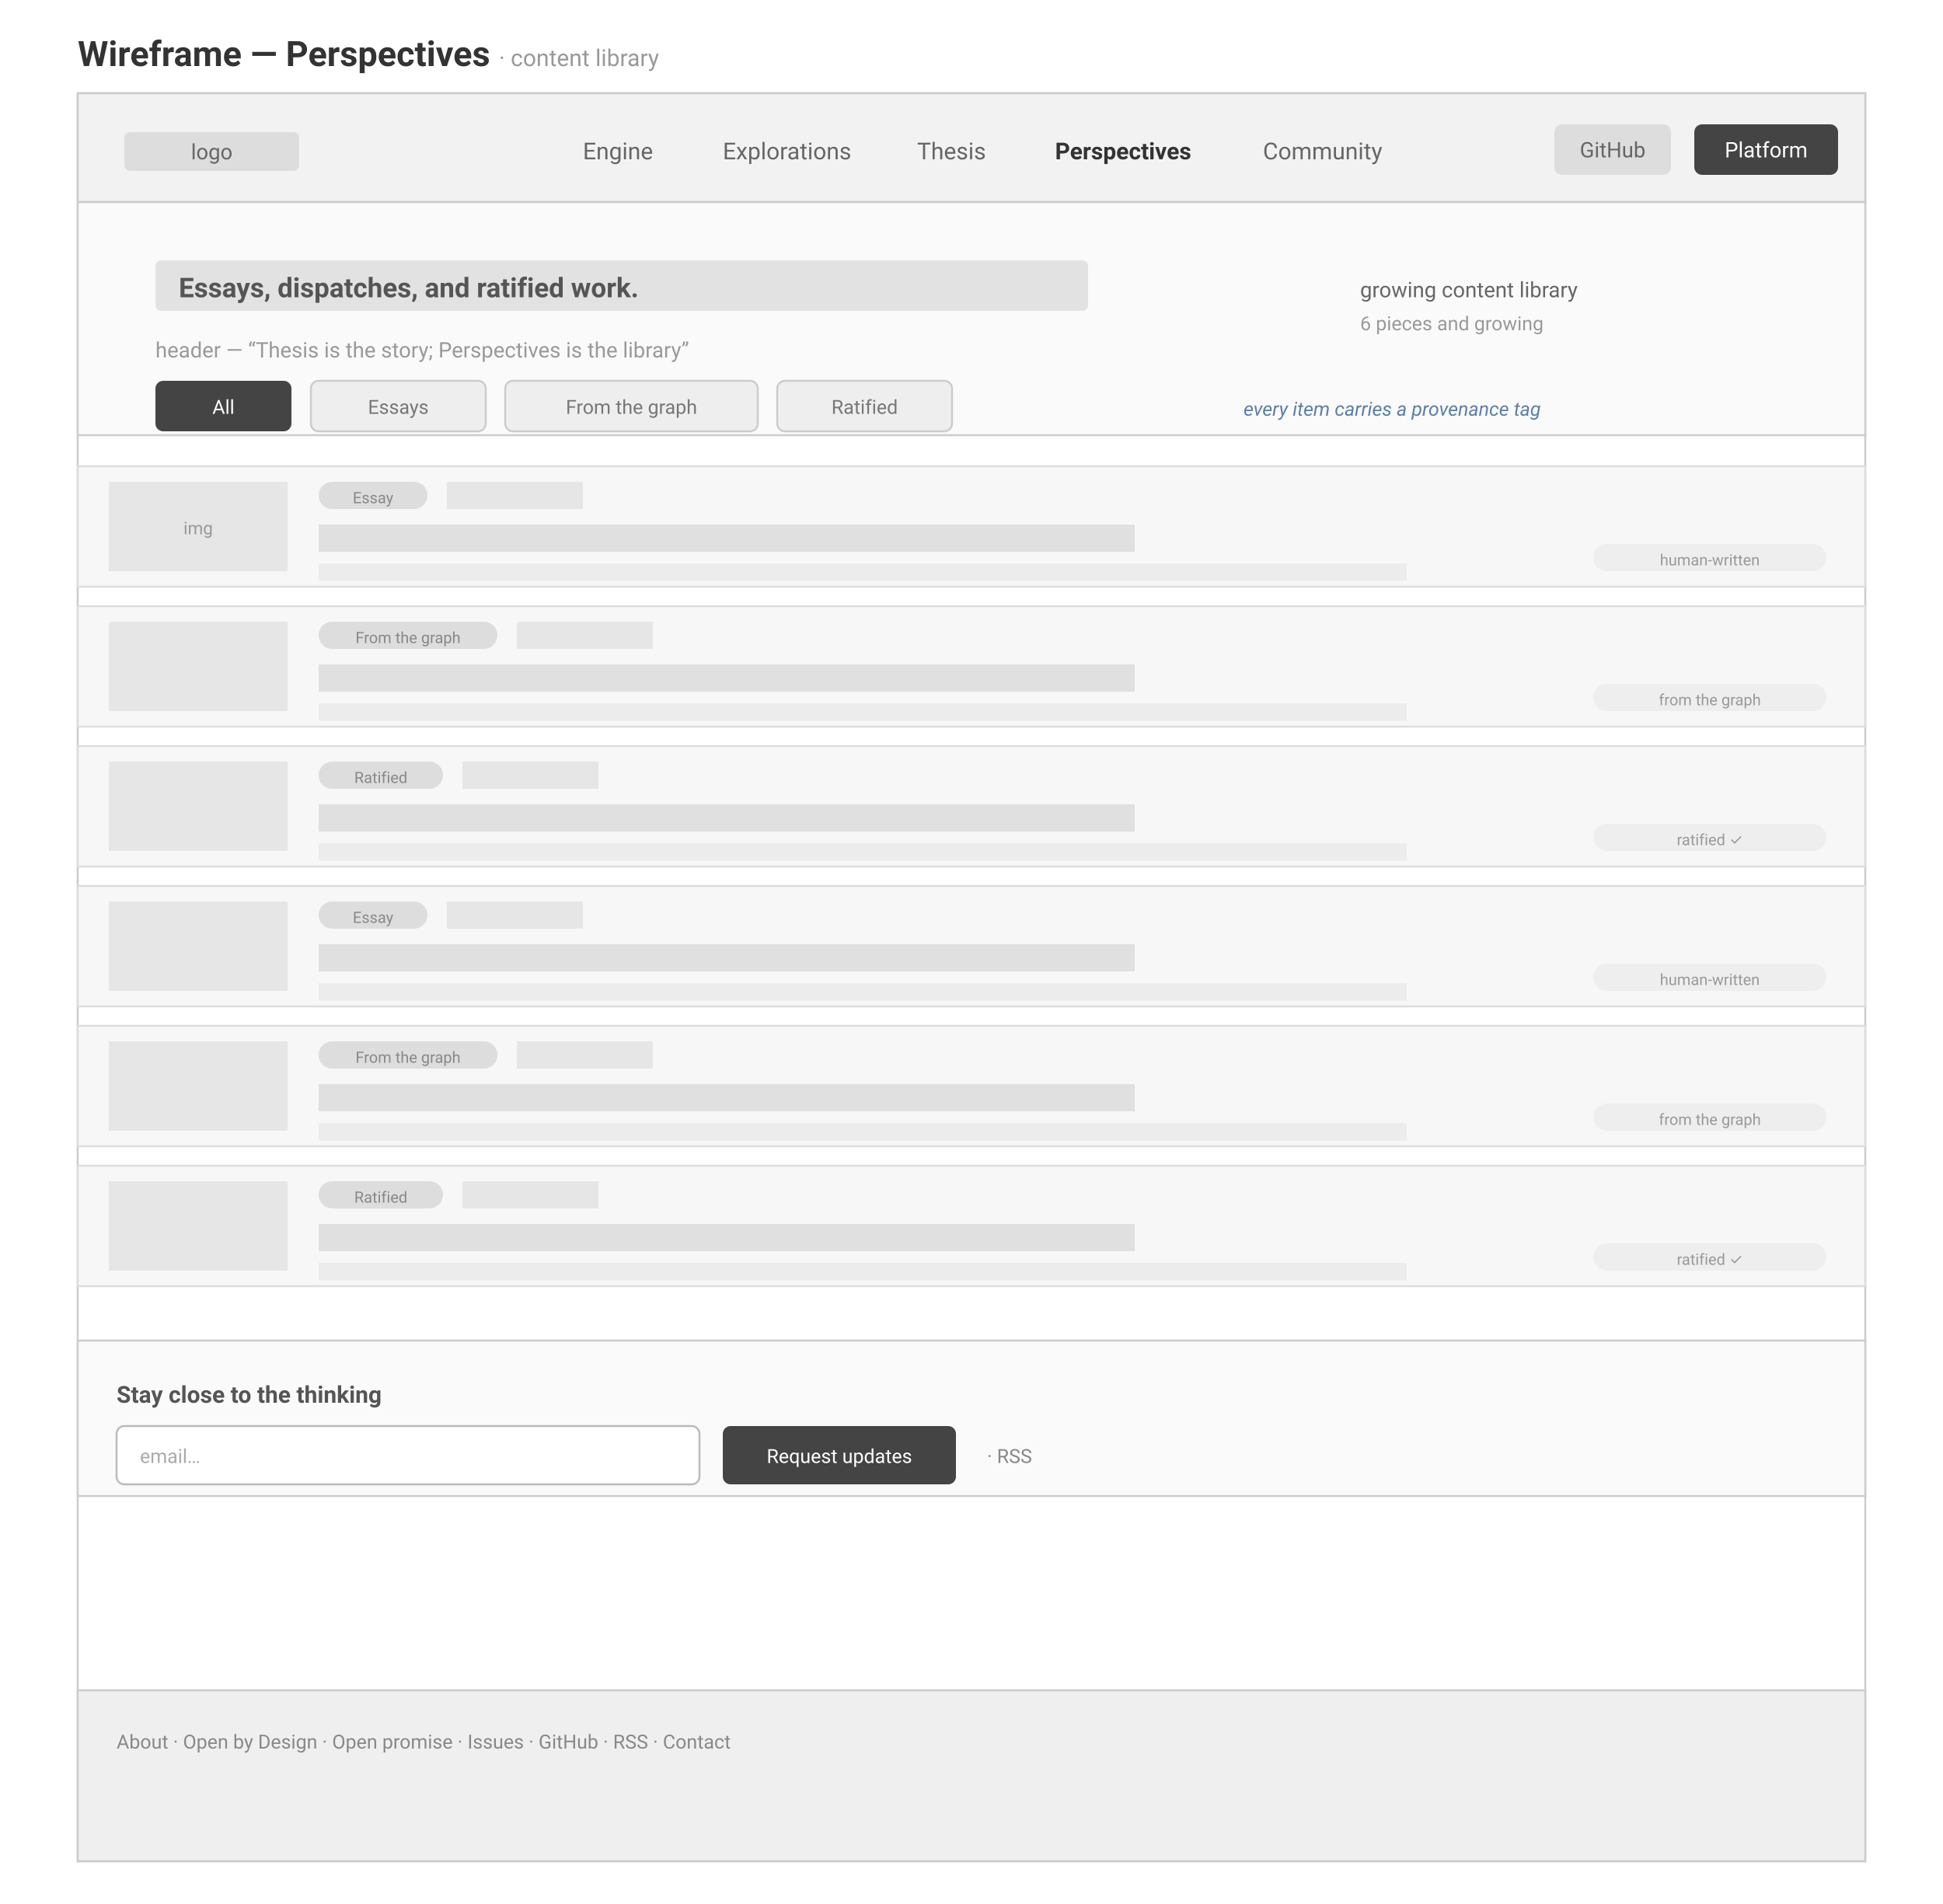
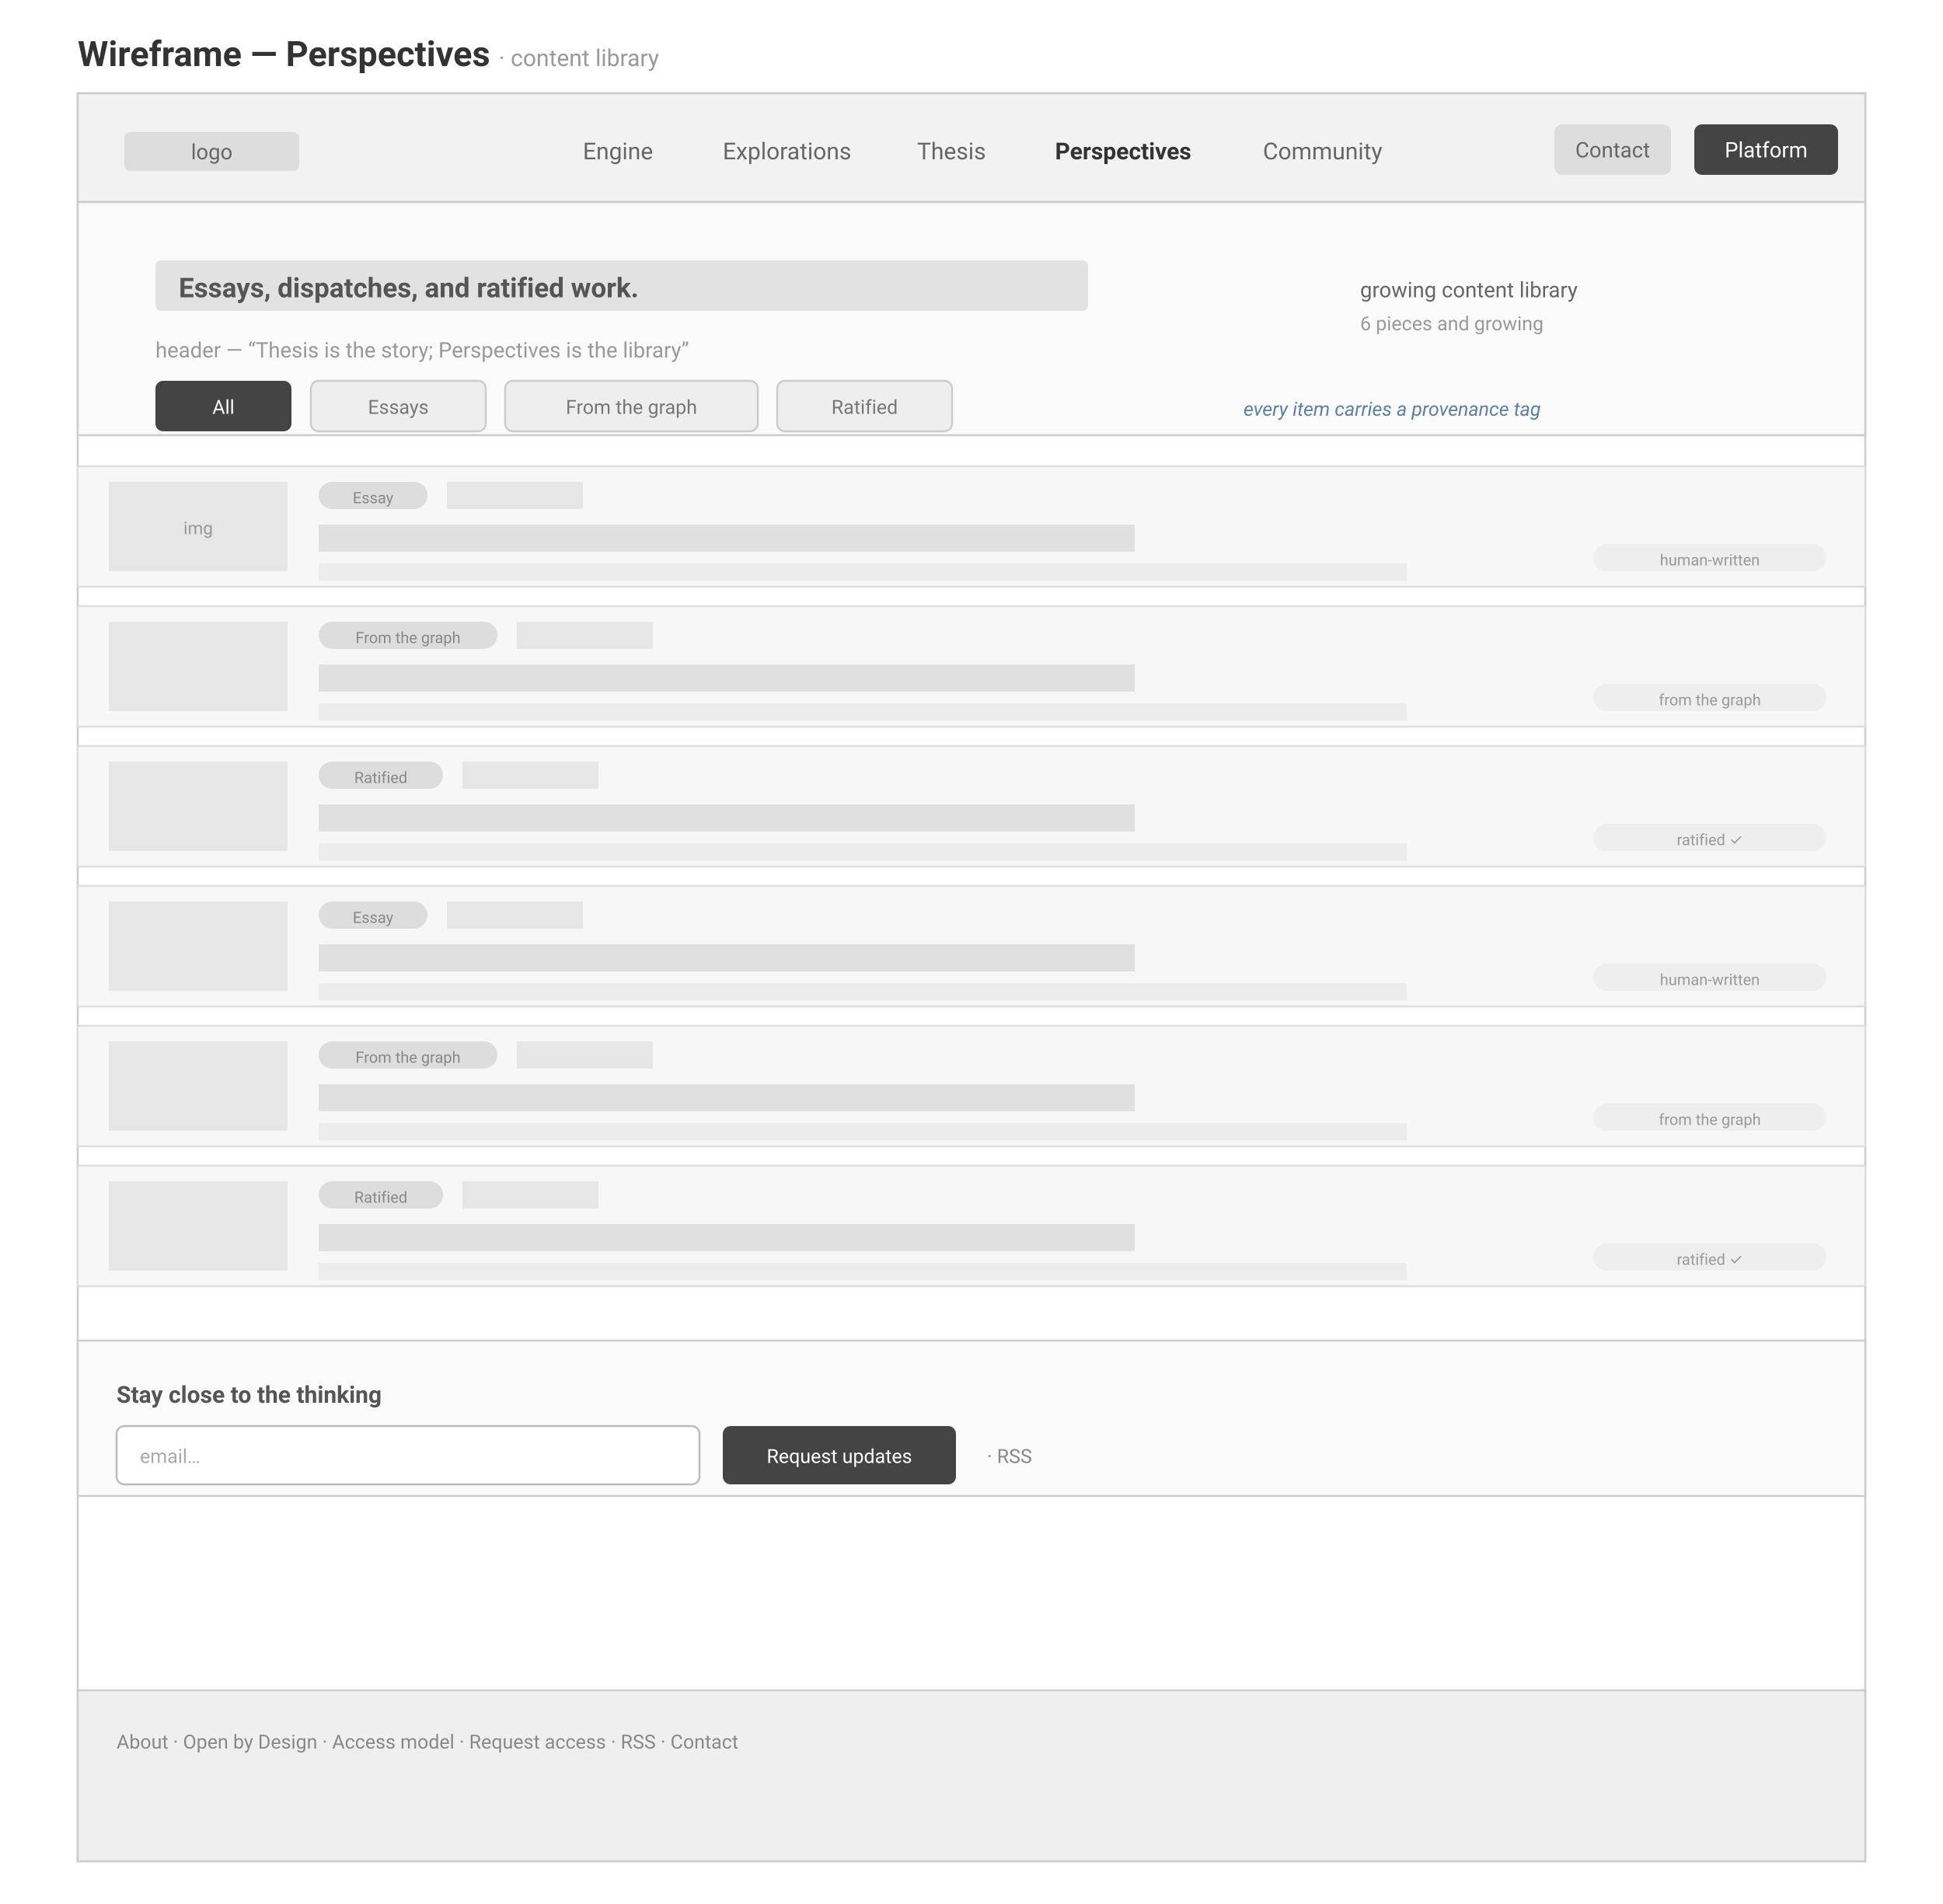
<svg xmlns="http://www.w3.org/2000/svg" viewBox="0 0 1000 980" font-family="-apple-system, BlinkMacSystemFont, 'Segoe UI', Roboto, Arial, sans-serif">
  <rect x="0" y="0" width="1000" height="980" fill="#ffffff" />
  <text x="40" y="34" font-size="18" font-weight="700" fill="#333">Wireframe — Perspectives  <tspan font-size="12" font-weight="400" fill="#999">· content library</tspan>
  </text>
  <rect x="40" y="48" width="920" height="910" fill="#ffffff" stroke="#cccccc" />
  <rect x="40" y="48" width="920" height="56" fill="#F2F2F2" stroke="#cccccc" />
  <rect x="64" y="68" width="90" height="20" rx="3" fill="#ddd" />
  <text x="109" y="82" font-size="11" text-anchor="middle" fill="#666">logo</text>
  <text x="300" y="82" font-size="12" fill="#666">Engine</text>
  <text x="372" y="82" font-size="12" fill="#666">Explorations</text>
  <text x="472" y="82" font-size="12" fill="#666">Thesis</text>
  <text x="543" y="82" font-size="12" font-weight="700" fill="#333">Perspectives</text>
  <text x="650" y="82" font-size="12" fill="#666">Community</text>
  <rect x="800" y="64" width="60" height="26" rx="4" fill="#ddd" />
-   <text x="830" y="81" font-size="11" text-anchor="middle" fill="#666">GitHub</text>
+   <text x="830" y="81" font-size="11" text-anchor="middle" fill="#666">Contact</text>
  <rect x="872" y="64" width="74" height="26" rx="4" fill="#444" />
  <text x="909" y="81" font-size="11" text-anchor="middle" fill="#fff">Platform</text>
  <rect x="40" y="104" width="920" height="120" fill="#FAFAFA" stroke="#cccccc" />
  <rect x="80" y="134" width="480" height="26" rx="3" fill="#e2e2e2" />
  <text x="92" y="153" font-size="14" font-weight="700" fill="#555">Essays, dispatches, and ratified work.</text>
  <text x="80" y="184" font-size="11" fill="#999">header — “Thesis is the story; Perspectives is the library”</text>
  <text x="700" y="153" font-size="11" fill="#666">growing content library</text>
  <text x="700" y="170" font-size="10" fill="#999">6 pieces and growing</text>
  <rect x="80" y="196" width="70" height="26" rx="4" fill="#444" />
  <text x="115" y="213" font-size="10" text-anchor="middle" fill="#fff">All</text>
  <rect x="160" y="196" width="90" height="26" rx="4" fill="#eee" stroke="#ccc" />
  <text x="205" y="213" font-size="10" text-anchor="middle" fill="#777">Essays</text>
  <rect x="260" y="196" width="130" height="26" rx="4" fill="#eee" stroke="#ccc" />
  <text x="325" y="213" font-size="10" text-anchor="middle" fill="#777">From the graph</text>
  <rect x="400" y="196" width="90" height="26" rx="4" fill="#eee" stroke="#ccc" />
  <text x="445" y="213" font-size="10" text-anchor="middle" fill="#777">Ratified</text>
  <text x="640" y="214" font-size="10" font-style="italic" fill="#5B7FA6">every item carries a provenance tag</text>
  <g>
    <rect x="40" y="240" width="920" height="62" fill="#F7F7F7" stroke="#ddd" />
    <rect x="56" y="248" width="92" height="46" fill="#E6E6E6" />
    <text x="102" y="275" font-size="9" text-anchor="middle" fill="#999">img</text>
    <rect x="164" y="248" width="56" height="14" rx="7" fill="#ddd" />
    <text x="192" y="259" font-size="8" text-anchor="middle" fill="#888">Essay</text>
    <rect x="230" y="248" width="70" height="14" fill="#e6e6e6" />
    <rect x="164" y="270" width="420" height="14" fill="#e0e0e0" />
    <rect x="164" y="290" width="560" height="9" fill="#ececec" />
    <rect x="820" y="280" width="120" height="14" rx="7" fill="#eee" />
    <text x="880" y="291" font-size="8" text-anchor="middle" fill="#999">human-written</text>
    <rect x="40" y="312" width="920" height="62" fill="#F7F7F7" stroke="#ddd" />
    <rect x="56" y="320" width="92" height="46" fill="#E6E6E6" />
    <rect x="164" y="320" width="92" height="14" rx="7" fill="#ddd" />
    <text x="210" y="331" font-size="8" text-anchor="middle" fill="#888">From the graph</text>
    <rect x="266" y="320" width="70" height="14" fill="#e6e6e6" />
    <rect x="164" y="342" width="420" height="14" fill="#e0e0e0" />
    <rect x="164" y="362" width="560" height="9" fill="#ececec" />
    <rect x="820" y="352" width="120" height="14" rx="7" fill="#eee" />
    <text x="880" y="363" font-size="8" text-anchor="middle" fill="#999">from the graph</text>
    <rect x="40" y="384" width="920" height="62" fill="#F7F7F7" stroke="#ddd" />
    <rect x="56" y="392" width="92" height="46" fill="#E6E6E6" />
    <rect x="164" y="392" width="64" height="14" rx="7" fill="#ddd" />
    <text x="196" y="403" font-size="8" text-anchor="middle" fill="#888">Ratified</text>
    <rect x="238" y="392" width="70" height="14" fill="#e6e6e6" />
    <rect x="164" y="414" width="420" height="14" fill="#e0e0e0" />
    <rect x="164" y="434" width="560" height="9" fill="#ececec" />
    <rect x="820" y="424" width="120" height="14" rx="7" fill="#eee" />
    <text x="880" y="435" font-size="8" text-anchor="middle" fill="#999">ratified ✓</text>
    <rect x="40" y="456" width="920" height="62" fill="#F7F7F7" stroke="#ddd" />
    <rect x="56" y="464" width="92" height="46" fill="#E6E6E6" />
    <rect x="164" y="464" width="56" height="14" rx="7" fill="#ddd" />
    <text x="192" y="475" font-size="8" text-anchor="middle" fill="#888">Essay</text>
    <rect x="230" y="464" width="70" height="14" fill="#e6e6e6" />
    <rect x="164" y="486" width="420" height="14" fill="#e0e0e0" />
    <rect x="164" y="506" width="560" height="9" fill="#ececec" />
    <rect x="820" y="496" width="120" height="14" rx="7" fill="#eee" />
    <text x="880" y="507" font-size="8" text-anchor="middle" fill="#999">human-written</text>
    <rect x="40" y="528" width="920" height="62" fill="#F7F7F7" stroke="#ddd" />
    <rect x="56" y="536" width="92" height="46" fill="#E6E6E6" />
    <rect x="164" y="536" width="92" height="14" rx="7" fill="#ddd" />
    <text x="210" y="547" font-size="8" text-anchor="middle" fill="#888">From the graph</text>
    <rect x="266" y="536" width="70" height="14" fill="#e6e6e6" />
    <rect x="164" y="558" width="420" height="14" fill="#e0e0e0" />
    <rect x="164" y="578" width="560" height="9" fill="#ececec" />
    <rect x="820" y="568" width="120" height="14" rx="7" fill="#eee" />
    <text x="880" y="579" font-size="8" text-anchor="middle" fill="#999">from the graph</text>
    <rect x="40" y="600" width="920" height="62" fill="#F7F7F7" stroke="#ddd" />
    <rect x="56" y="608" width="92" height="46" fill="#E6E6E6" />
    <rect x="164" y="608" width="64" height="14" rx="7" fill="#ddd" />
    <text x="196" y="619" font-size="8" text-anchor="middle" fill="#888">Ratified</text>
    <rect x="238" y="608" width="70" height="14" fill="#e6e6e6" />
    <rect x="164" y="630" width="420" height="14" fill="#e0e0e0" />
    <rect x="164" y="650" width="560" height="9" fill="#ececec" />
    <rect x="820" y="640" width="120" height="14" rx="7" fill="#eee" />
    <text x="880" y="651" font-size="8" text-anchor="middle" fill="#999">ratified ✓</text>
  </g>
  <rect x="40" y="690" width="920" height="80" fill="#FAFAFA" stroke="#cccccc" />
  <text x="60" y="722" font-size="12" font-weight="700" fill="#555">Stay close to the thinking</text>
  <rect x="60" y="734" width="300" height="30" rx="4" fill="#fff" stroke="#bbb" />
  <text x="72" y="753" font-size="10" fill="#aaa">email…</text>
  <rect x="372" y="734" width="120" height="30" rx="4" fill="#444" />
  <text x="432" y="753" font-size="10" text-anchor="middle" fill="#fff">Request updates</text>
  <text x="508" y="753" font-size="10" fill="#888">· RSS</text>
  <rect x="40" y="870" width="920" height="88" fill="#EFEFEF" stroke="#cccccc" />
-   <text x="60" y="900" font-size="10" fill="#888">About · Open by Design · Open promise · Issues · GitHub · RSS · Contact</text>
+   <text x="60" y="900" font-size="10" fill="#888">About · Open by Design · Access model · Request access · RSS · Contact</text>
</svg>
